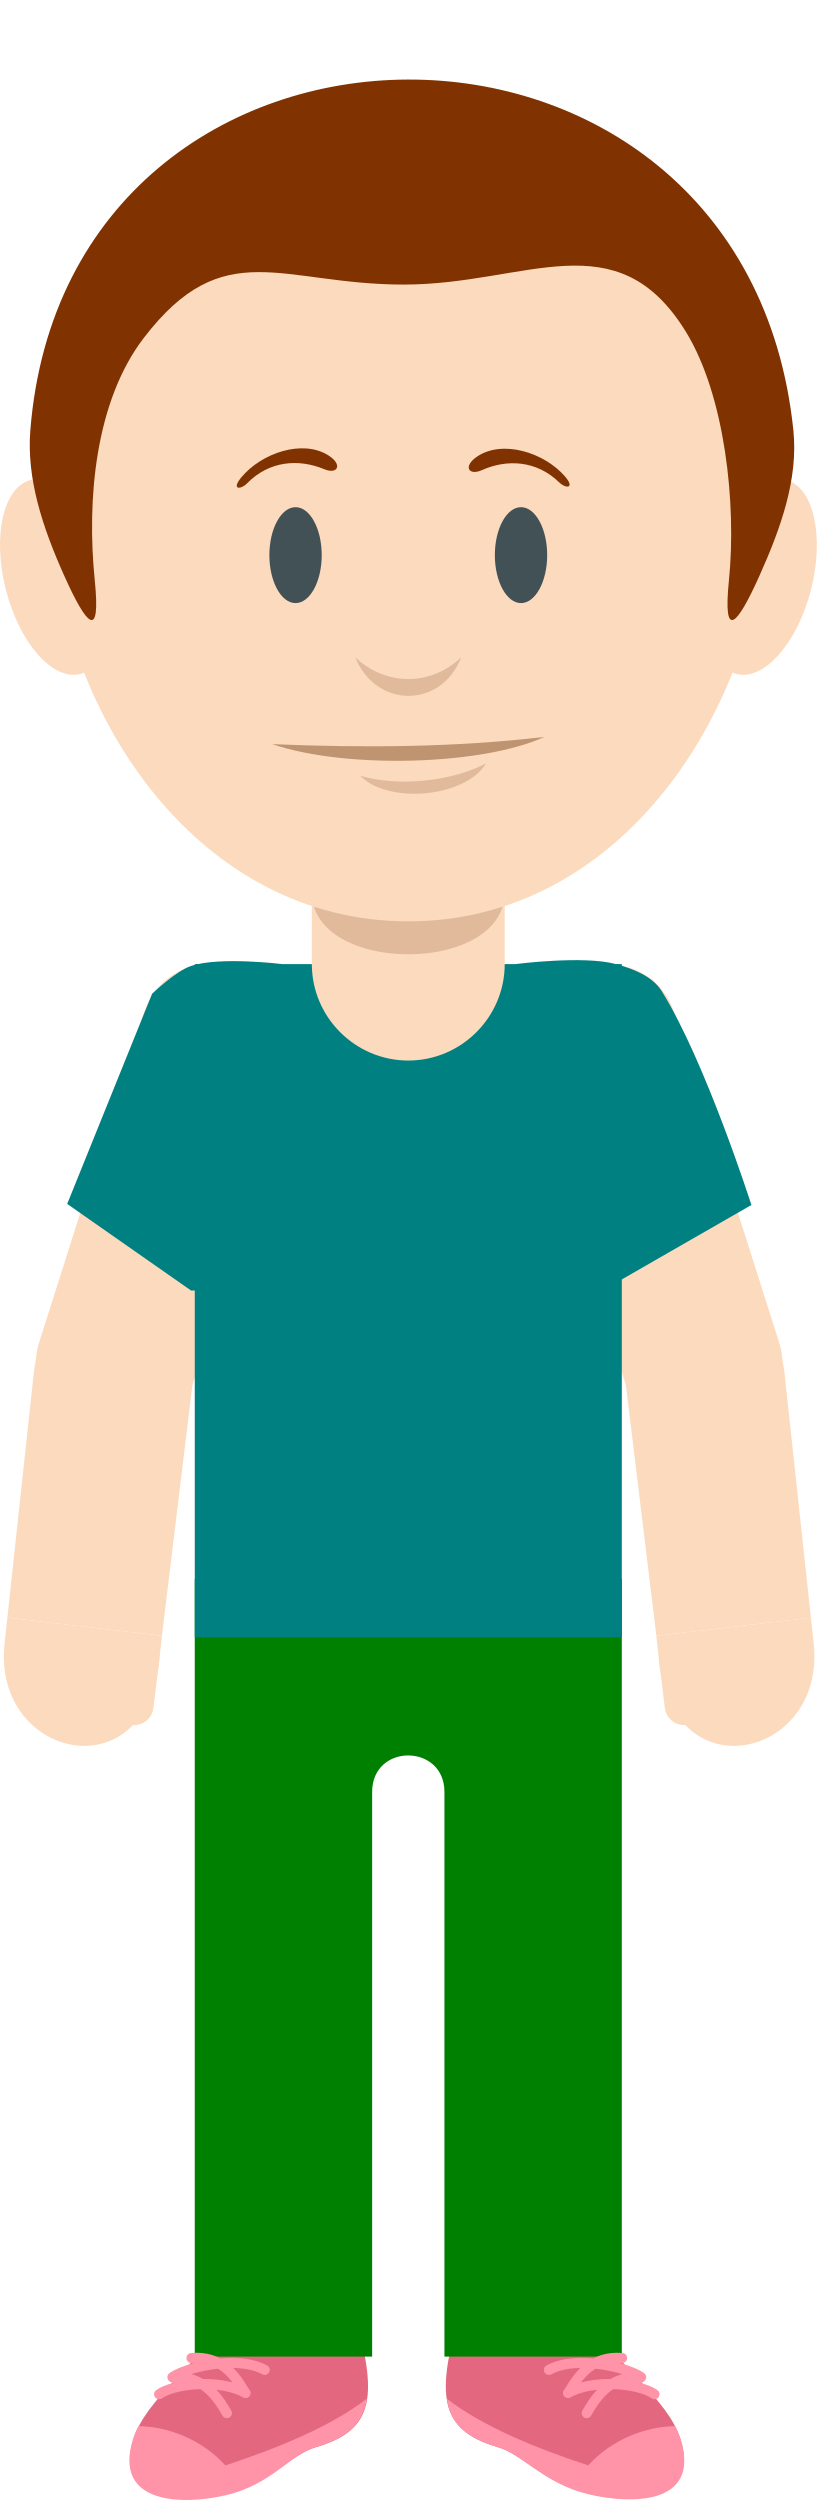
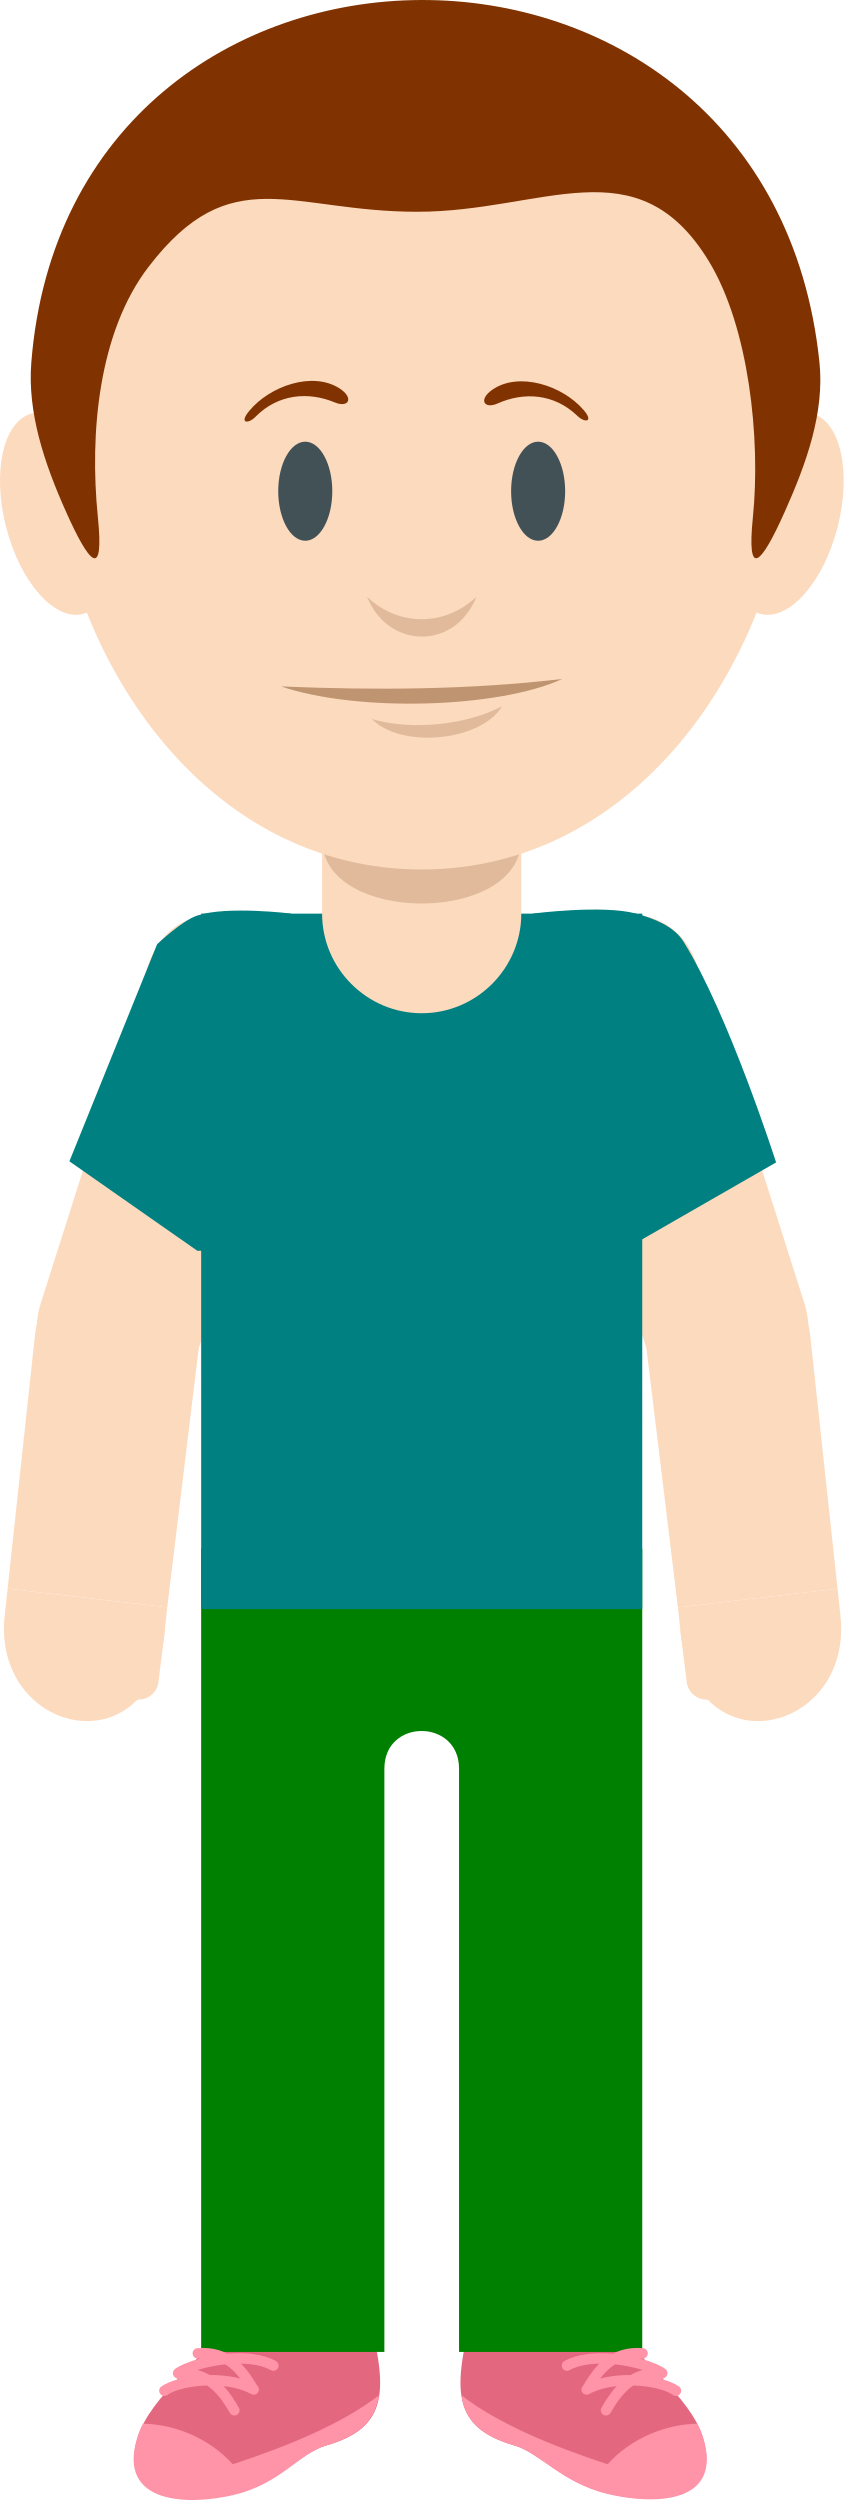
- <svg xmlns="http://www.w3.org/2000/svg" width="31.385mm" height="96.054mm" viewBox="0 0 111.207 340.35" id="svg10614" version="1.1">
+ <svg xmlns="http://www.w3.org/2000/svg" width="13.84mm" height="41.01mm" viewBox="0 0 49.04 145.312" id="svg10614" version="1.1">
  <defs id="defs10616" />
-   <g id="layer1" transform="translate(-538.6823,-239.3303)">
-     <g id="g324" transform="matrix(1.25,0,0,-1.25,594.2667,254.2671)">
-       <path d="M 0,0 C -59.267,0 -44.986,-78.557 0,-78.557 44.987,-78.557 59.266,0 0,0" style="fill:#aa7764;fill-opacity:1;fill-rule:evenodd;stroke:none" id="path326" />
-     </g>
-     <g id="g328" transform="matrix(1.25,0,0,-1.25,570.6203,553.7288)">
-       <path d="m 0,0 c -4.135,-6.159 -9.645,-9.702 -11.021,-14.145 -2.222,-7.175 5.778,-7.182 10.484,-5.832 4.409,1.266 6.832,4.226 9.38,4.961 6.572,1.896 6.74,5.785 4.082,15.016 C 10.266,9.231 3.328,5.763 0,0" style="fill:#e3687f;fill-opacity:1;fill-rule:evenodd;stroke:none" id="path330" />
-     </g>
-     <g id="g332" transform="matrix(1.25,0,0,-1.25,617.5463,553.7288)">
-       <path d="m 0,0 c 4.135,-6.159 9.643,-9.702 11.019,-14.145 2.265,-7.311 -6.168,-7.089 -10.747,-5.735 -4.337,1.283 -6.588,4.135 -9.115,4.864 -6.572,1.896 -6.742,5.785 -4.083,15.016 2.659,9.231 9.598,5.763 12.926,0" style="fill:#e3687f;fill-opacity:1;fill-rule:evenodd;stroke:none" id="path334" />
-     </g>
-     <g id="g336" transform="matrix(1.25,0,0,-1.25,565.1962,454.2948)" style="fill:#008000">
-       <path d="m 0,0 46.511,0 0,-84.693 -19.318,0 0,61.504 c 0,5.277 -7.873,5.31 -7.873,0 l 0,-61.504 -19.32,0 L 0,0 Z" style="fill:#008000;fill-opacity:1;fill-rule:evenodd;stroke:none" id="path338" />
-     </g>
-     <g id="g340" transform="matrix(1.25,0,0,-1.25,578.8045,384.0308)">
-       <path d="m 0,0 -11.314,-35.615 c -1.441,-4.536 -6.333,-7.069 -10.869,-5.627 -4.538,1.44 -7.07,6.331 -5.629,10.868 L -16.498,5.24 C -13.211,15.587 3.117,9.812 0,0" style="fill:#fcdabe;fill-opacity:1;fill-rule:evenodd;stroke:none" id="path342" />
-     </g>
-     <g id="g344" transform="matrix(1.25,0,0,-1.25,558.059,462.6076)">
-       <path d="M 0,0 0,0 C 1.149,-0.141 1.972,-1.197 1.831,-2.346 L 1.204,-7.413 C 1.063,-8.561 0.007,-9.385 -1.14,-9.243 l -0.002,0 c -1.147,0.142 -1.971,1.197 -1.828,2.346 l 0.624,5.067 C -2.204,-0.682 -1.149,0.142 0,0" style="fill:#fcdabe;fill-opacity:1;fill-rule:evenodd;stroke:none" id="path346" />
-     </g>
-     <g id="g348" transform="matrix(1.25,0,0,-1.25,560.3471,465.5398)">
-       <path d="M 0,0 0.304,2.812 -16.53,4.785 -16.834,1.974 C -18.191,-10.448 -1.551,-14.37 0,0" style="fill:#fcdabe;fill-opacity:1;fill-rule:evenodd;stroke:none" id="path350" />
-     </g>
-     <g id="g352" transform="matrix(1.25,0,0,-1.25,560.7273,462.0249)">
-       <path d="m 0,0 3.262,26.848 c 0.573,4.724 -2.943,9.023 -7.676,9.533 -4.733,0.511 -9.024,-2.944 -9.534,-7.675 L -16.834,1.973 0,0 Z" style="fill:#fcdabe;fill-opacity:1;fill-rule:evenodd;stroke:none" id="path354" />
-     </g>
-     <g id="g356" transform="matrix(1.25,0,0,-1.25,609.9595,384.0308)">
-       <path d="m 0,0 11.312,-35.615 c 1.443,-4.536 6.333,-7.069 10.871,-5.627 4.536,1.44 7.068,6.331 5.627,10.868 L 16.496,5.24 C 13.209,15.587 -3.117,9.812 0,0" style="fill:#fcdabe;fill-opacity:1;fill-rule:evenodd;stroke:none" id="path358" />
-     </g>
-     <g id="g360" transform="matrix(1.25,0,0,-1.25,630.7027,462.6076)">
-       <path d="m 0,0 0,0 c -1.149,-0.141 -1.972,-1.197 -1.83,-2.346 l 0.626,-5.067 c 0.141,-1.148 1.197,-1.972 2.346,-1.83 1.148,0.142 1.972,1.197 1.83,2.346 L 2.346,-1.83 C 2.205,-0.682 1.149,0.142 0,0" style="fill:#fcdabe;fill-opacity:1;fill-rule:evenodd;stroke:none" id="path362" />
-     </g>
-     <g id="g364" transform="matrix(1.25,0,0,-1.25,628.4146,465.5398)">
-       <path d="M 0,0 -0.302,2.812 16.53,4.785 16.834,1.973 C 18.191,-10.448 1.553,-14.37 0,0" style="fill:#fcdabe;fill-opacity:1;fill-rule:evenodd;stroke:none" id="path366" />
-     </g>
-     <g id="g368" transform="matrix(1.25,0,0,-1.25,628.0367,462.0249)">
-       <path d="m 0,0 -3.262,26.848 c -0.574,4.724 2.942,9.023 7.674,9.533 4.735,0.511 9.024,-2.944 9.536,-7.676 L 16.833,1.973 0,0 Z" style="fill:#fcdabe;fill-opacity:1;fill-rule:evenodd;stroke:none" id="path370" />
-     </g>
-     <path d="m 565.199,370.584 58.136,0 0,91.664 -58.136,0 0,-91.664 z" style="fill:#008080;fill-opacity:1;fill-rule:evenodd;stroke:none" id="path372" />
-     <g id="g374" transform="matrix(1.25,0,0,-1.25,594.2667,327.3739)">
-       <path d="m 0,0 0,0 c 5.776,0 10.502,-4.727 10.502,-10.504 l 0,-24.064 c 0,-5.777 -4.726,-10.503 -10.502,-10.503 -5.778,0 -10.504,4.726 -10.504,10.503 l 0,24.064 C -10.504,-4.727 -5.778,0 0,0" style="fill:#fcdabe;fill-opacity:1;fill-rule:evenodd;stroke:none" id="path376" />
-     </g>
-     <g id="g378" transform="matrix(1.25,0,0,-1.25,607.3941,360.7948)">
-       <path d="M 0,0 0,0 C 0,-9.021 -21.005,-9.021 -21.005,0 -21.005,9.021 0,9.021 0,0" style="fill:#e0ba9b;fill-opacity:1;fill-rule:evenodd;stroke:none" id="path380" />
-     </g>
-     <g id="g382" transform="matrix(1.25,0,0,-1.25,594.2667,257.3917)">
-       <path d="M 0,0 C -59.183,0 -44.924,-85.899 0,-85.899 44.922,-85.899 59.182,0 0,0" style="fill:#fcdabe;fill-opacity:1;fill-rule:evenodd;stroke:none" id="path384" />
-     </g>
-     <g id="g386" transform="matrix(1.25,0,0,-1.25,542.8693,304.6702)">
-       <path d="M 0,0 C 2.99,0.763 6.621,-3.349 8.111,-9.185 9.6,-15.02 8.387,-20.369 5.397,-21.132 c -2.988,-0.764 -6.621,3.348 -8.11,9.183 C -4.203,-6.113 -2.988,-0.763 0,0" style="fill:#fcdabe;fill-opacity:1;fill-rule:evenodd;stroke:none" id="path388" />
-     </g>
-     <g id="g390" transform="matrix(1.25,0,0,-1.25,645.7022,304.6702)">
-       <path d="m 0,0 c -2.99,0.763 -6.621,-3.349 -8.111,-9.185 -1.489,-5.835 -0.276,-11.184 2.714,-11.947 2.988,-0.764 6.621,3.348 8.11,9.183 C 4.203,-6.113 2.988,-0.763 0,0" style="fill:#fcdabe;fill-opacity:1;fill-rule:evenodd;stroke:none" id="path392" />
-     </g>
-     <g id="g394" transform="matrix(1.25,0,0,-1.25,609.6128,321.4353)">
-       <path d="M 0,0 C 1.571,0 2.85,2.347 2.85,5.223 2.85,8.1 1.571,10.447 0,10.447 -1.569,10.447 -2.85,8.1 -2.85,5.223 -2.85,2.347 -1.569,0 0,0" style="fill:#425156;fill-opacity:1;fill-rule:evenodd;stroke:none" id="path396" />
-     </g>
-     <g id="g398" transform="matrix(1.25,0,0,-1.25,578.9186,321.4353)">
-       <path d="M 0,0 C 1.569,0 2.85,2.347 2.85,5.223 2.85,8.1 1.569,10.447 0,10.447 -1.569,10.447 -2.851,8.1 -2.851,5.223 -2.851,2.347 -1.569,0 0,0" style="fill:#425156;fill-opacity:1;fill-rule:evenodd;stroke:none" id="path400" />
-     </g>
-     <g id="g402" transform="matrix(1.25,0,0,-1.25,601.4735,328.82)">
-       <path d="M 0,0 C -2.213,-5.642 -9.319,-5.543 -11.531,0 -8.292,-3.082 -3.416,-3.225 0,0" style="fill:#e0ba9b;fill-opacity:1;fill-rule:evenodd;stroke:none" id="path404" />
-     </g>
-     <path style="fill:#008080;fill-opacity:1;fill-rule:evenodd;stroke:none;stroke-width:1px;stroke-linecap:butt;stroke-linejoin:miter;stroke-opacity:1" d="m 564.694,370.831 c -2.062,0.684 -5.303,3.788 -5.303,3.788 l -11.561,28.611 16.864,11.795 57.326,-0.758 18.958,-10.89 c 0,0 -6.271,-19.581 -12.201,-29.103 -1.28,-2.055 -3.917,-3.058 -6.252,-3.696 -4.385,-1.199 -13.637,0 -13.637,0 0,0 -0.084,40.102 -14.425,40.557 -14.703,0.466 -17.394,-40.557 -17.394,-40.557 0,0 -8.459,-1.047 -12.374,0.253 z" id="path4266" />
-     <g id="g416" transform="matrix(1.238432,0.1696657,0.1696656,-1.238432,612.7937,339.6525)">
-       <path d="M 0,0 C -6.197,-3.956 -20.866,-6.429 -29.263,-4.805 -19.289,-3.86 -9.471,-2.451 0,0" style="fill:#bf9470;fill-opacity:1;fill-rule:evenodd;stroke:none" id="path418" />
-     </g>
-     <g id="g420" transform="matrix(1.25,0,0,-1.25,604.8486,343.2546)">
-       <path d="M 0,0 C -2.213,-3.72 -10.666,-4.495 -13.712,-1.345 -9.602,-2.566 -3.792,-2.003 0,0" style="fill:#e0ba9b;fill-opacity:1;fill-rule:evenodd;stroke:none" id="path422" />
-     </g>
-     <g id="g424" transform="matrix(1.32049,0,0,-1.347085,551.5813,318.3116)" style="fill:#803300;fill-opacity:1">
-       <path d="m 0,0 c 0.65,-6.285 -0.879,-4.506 -3.135,0.422 -2.256,4.928 -3.903,9.845 -3.507,14.711 3.806,46.989 73.672,47.566 78.67,0 C 72.537,10.277 70.777,5.35 68.52,0.422 66.264,-4.506 64.736,-6.284 65.385,0 c 0.788,7.629 -0.388,18.609 -4.423,25.072 -7.143,11.436 -16.464,4.799 -29.1,4.799 -12.637,0 -18.56,5.157 -26.811,-5.398 C 0.05,18.075 -0.841,8.146 0,0" style="fill:#803300;fill-opacity:1;fill-rule:evenodd;stroke:none" id="path426" />
-     </g>
-     <g id="g432" transform="matrix(1.186606,0.3930226,0.3930226,-1.186606,603.6163,301.5002)" style="fill:#803300;fill-opacity:1">
-       <path d="M 0,0 C 2.042,2.667 6.814,2.735 9.772,0.973 11.253,0.09 10.332,-0.3 9.369,0.164 6.261,1.663 3.165,0.779 0.966,-1.228 -0.2,-2.293 -1.133,-1.482 0,0" style="fill:#803300;fill-opacity:1;fill-rule:evenodd;stroke:none" id="path434" />
-     </g>
-     <g id="g436" transform="matrix(1.17656,-0.4221442,-0.4221442,-1.17656,583.4306,301.3518)" style="fill:#803300;fill-opacity:1">
-       <path d="M 0,0 C -2.042,2.667 -6.814,2.735 -9.772,0.973 -11.253,0.09 -10.332,-0.3 -9.369,0.164 -6.261,1.663 -3.165,0.779 -0.966,-1.228 0.2,-2.293 1.133,-1.482 0,0" style="fill:#803300;fill-opacity:1;fill-rule:evenodd;stroke:none" id="path438" />
-     </g>
-     <g id="g440" transform="matrix(1.25,0,0,-1.25,557.5243,569.6251)">
-       <path d="m 0,0 c -0.242,-0.468 -0.442,-0.943 -0.592,-1.428 -2.23,-7.199 5.57,-7.191 10.23,-6.069 4.879,1.173 6.955,4.426 9.633,5.198 3.526,1.017 5.208,2.608 5.599,5.287 C 21.131,0.08 15.473,-2.305 9.473,-4.277 6.921,-1.451 3.232,-0.045 0,0" style="fill:#ff94a8;fill-opacity:1;fill-rule:evenodd;stroke:none" id="path442" />
-     </g>
-     <g id="g444" transform="matrix(1.25,0,0,-1.25,560.752,565.8317)">
-       <path d="m 0,0 c -0.243,-0.179 -0.587,-0.126 -0.766,0.118 -0.179,0.244 -0.125,0.588 0.118,0.767 0.43,0.314 1.099,0.594 1.908,0.805 L 1.247,1.689 C 1.088,1.675 0.938,1.73 0.828,1.831 0.773,1.866 0.721,1.913 0.678,1.97 0.499,2.214 0.553,2.558 0.796,2.737 1.331,3.128 2.319,3.539 3.511,3.856 3.425,3.853 3.337,3.846 3.248,3.838 2.947,3.811 2.68,4.033 2.654,4.334 2.627,4.635 2.849,4.902 3.149,4.929 4.01,5.008 4.763,4.921 5.425,4.719 l 0,-1.582 C 4.611,3.014 3.84,2.834 3.181,2.629 3.65,2.504 4.078,2.322 4.468,2.098 4.785,2.101 5.107,2.094 5.425,2.074 l 0,-2.239 C 5.198,0.111 4.946,0.377 4.667,0.616 4.509,0.752 4.341,0.88 4.164,0.997 2.357,0.939 0.721,0.528 0,0 M 5.425,4.719 C 5.749,4.621 6.05,4.495 6.333,4.348 L 6.415,4.355 C 8.215,4.499 10.074,4.326 11.436,3.574 11.701,3.428 11.797,3.095 11.652,2.829 11.506,2.564 11.173,2.467 10.908,2.613 10.053,3.083 8.931,3.283 7.75,3.301 8.496,2.568 9.029,1.714 9.448,0.997 9.646,0.831 9.705,0.544 9.578,0.31 9.432,0.045 9.099,-0.053 8.832,0.093 7.998,0.554 6.977,0.818 5.919,0.933 6.624,0.184 7.132,-0.658 7.531,-1.344 7.684,-1.606 7.594,-1.941 7.331,-2.093 7.07,-2.246 6.733,-2.156 6.581,-1.894 6.277,-1.369 5.903,-0.743 5.425,-0.165 l 0,2.239 C 6.189,2.027 6.953,1.914 7.673,1.72 7.379,2.11 7.045,2.489 6.653,2.816 6.479,2.962 6.291,3.099 6.091,3.222 5.867,3.198 5.645,3.169 5.425,3.137 l 0,1.582 z" style="fill:#ff94a8;fill-opacity:1;fill-rule:nonzero;stroke:none" id="path446" />
-     </g>
-     <g id="g448" transform="matrix(1.25,0,0,-1.25,630.6043,569.6251)">
-       <path d="m 0,0 c 0.241,-0.468 0.442,-0.943 0.592,-1.428 2.23,-7.199 -5.397,-7.105 -10.058,-5.984 -4.879,1.174 -7.127,4.341 -9.804,5.113 -3.525,1.017 -5.209,2.608 -5.6,5.287 3.739,-2.908 9.397,-5.293 15.397,-7.265 C -6.921,-1.451 -3.232,-0.045 0,0" style="fill:#ff94a8;fill-opacity:1;fill-rule:evenodd;stroke:none" id="path450" />
-     </g>
-     <g id="g452" transform="matrix(1.25,0,0,-1.25,620.5928,559.9323)">
-       <path d="m 0,0 c -0.322,-0.098 -0.623,-0.225 -0.905,-0.371 l -0.083,0.007 c -1.8,0.143 -3.657,-0.03 -5.021,-0.781 -0.265,-0.146 -0.361,-0.48 -0.216,-0.745 0.147,-0.265 0.479,-0.363 0.746,-0.217 0.854,0.471 1.975,0.67 3.156,0.689 -0.746,-0.734 -1.279,-1.587 -1.698,-2.305 -0.198,-0.165 -0.257,-0.452 -0.129,-0.687 0.145,-0.265 0.48,-0.362 0.745,-0.216 0.834,0.46 1.855,0.724 2.913,0.84 -0.705,-0.749 -1.213,-1.592 -1.612,-2.277 -0.151,-0.262 -0.063,-0.598 0.2,-0.75 0.261,-0.152 0.598,-0.063 0.75,0.199 0.304,0.526 0.678,1.15 1.154,1.729 l 0,2.239 c -0.762,-0.046 -1.526,-0.16 -2.244,-0.353 0.292,0.389 0.628,0.769 1.018,1.096 0.176,0.146 0.362,0.283 0.562,0.405 C -0.44,-1.522 -0.218,-1.551 0,-1.583 L 0,0 Z m 5.427,-4.719 c 0.244,-0.179 0.587,-0.127 0.766,0.118 0.179,0.244 0.125,0.587 -0.118,0.766 -0.429,0.314 -1.099,0.594 -1.908,0.806 L 4.18,-3.03 c 0.159,-0.015 0.31,0.041 0.419,0.141 0.057,0.036 0.107,0.082 0.15,0.14 0.179,0.244 0.125,0.587 -0.118,0.766 -0.533,0.391 -1.523,0.803 -2.715,1.12 0.086,-0.004 0.174,-0.01 0.263,-0.018 0.301,-0.027 0.568,0.195 0.596,0.495 C 2.802,-0.084 2.58,0.182 2.278,0.209 1.417,0.289 0.664,0.201 0,0 L 0,-1.583 C 0.816,-1.705 1.587,-1.885 2.247,-2.091 1.777,-2.215 1.349,-2.398 0.959,-2.621 0.642,-2.619 0.32,-2.626 0,-2.646 l 0,-2.239 c 0.229,0.276 0.481,0.542 0.76,0.782 0.158,0.135 0.326,0.263 0.503,0.38 1.808,-0.057 3.443,-0.469 4.164,-0.996" style="fill:#ff94a8;fill-opacity:1;fill-rule:nonzero;stroke:none" id="path454" />
+   <g id="layer1" transform="translate(-538.6823,-434.3674)">
+     <g id="g4602" transform="matrix(0.4409833,0,0,0.4409833,301.1324,324.0507)" style="stroke-width:2.268">
+       <g transform="matrix(1.25,0,0,-1.25,594.2667,254.2671)" id="g324" style="stroke-width:2.268">
+         <path id="path326" style="fill:#aa7764;fill-opacity:1;fill-rule:evenodd;stroke:none;stroke-width:2.268" d="M 0,0 C -59.267,0 -44.986,-78.557 0,-78.557 44.987,-78.557 59.266,0 0,0" />
+       </g>
+       <g transform="matrix(1.25,0,0,-1.25,570.6203,553.7288)" id="g328" style="stroke-width:2.268">
+         <path id="path330" style="fill:#e3687f;fill-opacity:1;fill-rule:evenodd;stroke:none;stroke-width:2.268" d="m 0,0 c -4.135,-6.159 -9.645,-9.702 -11.021,-14.145 -2.222,-7.175 5.778,-7.182 10.484,-5.832 4.409,1.266 6.832,4.226 9.38,4.961 6.572,1.896 6.74,5.785 4.082,15.016 C 10.266,9.231 3.328,5.763 0,0" />
+       </g>
+       <g transform="matrix(1.25,0,0,-1.25,617.5463,553.7288)" id="g332" style="stroke-width:2.268">
+         <path id="path334" style="fill:#e3687f;fill-opacity:1;fill-rule:evenodd;stroke:none;stroke-width:2.268" d="m 0,0 c 4.135,-6.159 9.643,-9.702 11.019,-14.145 2.265,-7.311 -6.168,-7.089 -10.747,-5.735 -4.337,1.283 -6.588,4.135 -9.115,4.864 -6.572,1.896 -6.742,5.785 -4.083,15.016 2.659,9.231 9.598,5.763 12.926,0" />
+       </g>
+       <g style="fill:#008000;stroke-width:2.268" transform="matrix(1.25,0,0,-1.25,565.1962,454.2948)" id="g336">
+         <path id="path338" style="fill:#008000;fill-opacity:1;fill-rule:evenodd;stroke:none;stroke-width:2.268" d="M 0,0 H 46.511 V -84.693 H 27.193 v 61.504 c 0,5.277 -7.873,5.31 -7.873,0 V -84.693 H 0 Z" />
+       </g>
+       <g transform="matrix(1.25,0,0,-1.25,578.8045,384.0308)" id="g340" style="stroke-width:2.268">
+         <path id="path342" style="fill:#fcdabe;fill-opacity:1;fill-rule:evenodd;stroke:none;stroke-width:2.268" d="m 0,0 -11.314,-35.615 c -1.441,-4.536 -6.333,-7.069 -10.869,-5.627 -4.538,1.44 -7.07,6.331 -5.629,10.868 L -16.498,5.24 C -13.211,15.587 3.117,9.812 0,0" />
+       </g>
+       <g transform="matrix(1.25,0,0,-1.25,558.059,462.6076)" id="g344" style="stroke-width:2.268">
+         <path id="path346" style="fill:#fcdabe;fill-opacity:1;fill-rule:evenodd;stroke:none;stroke-width:2.268" d="M 0,0 V 0 C 1.149,-0.141 1.972,-1.197 1.831,-2.346 L 1.204,-7.413 C 1.063,-8.561 0.007,-9.385 -1.14,-9.243 h -0.002 c -1.147,0.142 -1.971,1.197 -1.828,2.346 l 0.624,5.067 C -2.204,-0.682 -1.149,0.142 0,0" />
+       </g>
+       <g transform="matrix(1.25,0,0,-1.25,560.3471,465.5398)" id="g348" style="stroke-width:2.268">
+         <path id="path350" style="fill:#fcdabe;fill-opacity:1;fill-rule:evenodd;stroke:none;stroke-width:2.268" d="M 0,0 0.304,2.812 -16.53,4.785 -16.834,1.974 C -18.191,-10.448 -1.551,-14.37 0,0" />
+       </g>
+       <g transform="matrix(1.25,0,0,-1.25,560.7273,462.0249)" id="g352" style="stroke-width:2.268">
+         <path id="path354" style="fill:#fcdabe;fill-opacity:1;fill-rule:evenodd;stroke:none;stroke-width:2.268" d="m 0,0 3.262,26.848 c 0.573,4.724 -2.943,9.023 -7.676,9.533 -4.733,0.511 -9.024,-2.944 -9.534,-7.675 L -16.834,1.973 Z" />
+       </g>
+       <g transform="matrix(1.25,0,0,-1.25,609.9595,384.0308)" id="g356" style="stroke-width:2.268">
+         <path id="path358" style="fill:#fcdabe;fill-opacity:1;fill-rule:evenodd;stroke:none;stroke-width:2.268" d="m 0,0 11.312,-35.615 c 1.443,-4.536 6.333,-7.069 10.871,-5.627 4.536,1.44 7.068,6.331 5.627,10.868 L 16.496,5.24 C 13.209,15.587 -3.117,9.812 0,0" />
+       </g>
+       <g transform="matrix(1.25,0,0,-1.25,630.7027,462.6076)" id="g360" style="stroke-width:2.268">
+         <path id="path362" style="fill:#fcdabe;fill-opacity:1;fill-rule:evenodd;stroke:none;stroke-width:2.268" d="m 0,0 v 0 c -1.149,-0.141 -1.972,-1.197 -1.83,-2.346 l 0.626,-5.067 c 0.141,-1.148 1.197,-1.972 2.346,-1.83 1.148,0.142 1.972,1.197 1.83,2.346 L 2.346,-1.83 C 2.205,-0.682 1.149,0.142 0,0" />
+       </g>
+       <g transform="matrix(1.25,0,0,-1.25,628.4146,465.5398)" id="g364" style="stroke-width:2.268">
+         <path id="path366" style="fill:#fcdabe;fill-opacity:1;fill-rule:evenodd;stroke:none;stroke-width:2.268" d="M 0,0 -0.302,2.812 16.53,4.785 16.834,1.973 C 18.191,-10.448 1.553,-14.37 0,0" />
+       </g>
+       <g transform="matrix(1.25,0,0,-1.25,628.0367,462.0249)" id="g368" style="stroke-width:2.268">
+         <path id="path370" style="fill:#fcdabe;fill-opacity:1;fill-rule:evenodd;stroke:none;stroke-width:2.268" d="m 0,0 -3.262,26.848 c -0.574,4.724 2.942,9.023 7.674,9.533 4.735,0.511 9.024,-2.944 9.536,-7.676 L 16.833,1.973 Z" />
+       </g>
+       <path id="path372" style="fill:#008080;fill-opacity:1;fill-rule:evenodd;stroke:none;stroke-width:2.268" d="m 565.199,370.584 h 58.136 v 91.664 h -58.136 z" />
+       <g transform="matrix(1.25,0,0,-1.25,594.2667,327.3739)" id="g374" style="stroke-width:2.268">
+         <path id="path376" style="fill:#fcdabe;fill-opacity:1;fill-rule:evenodd;stroke:none;stroke-width:2.268" d="m 0,0 v 0 c 5.776,0 10.502,-4.727 10.502,-10.504 v -24.064 c 0,-5.777 -4.726,-10.503 -10.502,-10.503 -5.778,0 -10.504,4.726 -10.504,10.503 v 24.064 C -10.504,-4.727 -5.778,0 0,0" />
+       </g>
+       <g transform="matrix(1.25,0,0,-1.25,607.3941,360.7948)" id="g378" style="stroke-width:2.268">
+         <path id="path380" style="fill:#e0ba9b;fill-opacity:1;fill-rule:evenodd;stroke:none;stroke-width:2.268" d="M 0,0 V 0 C 0,-9.021 -21.005,-9.021 -21.005,0 -21.005,9.021 0,9.021 0,0" />
+       </g>
+       <g transform="matrix(1.25,0,0,-1.25,594.2667,257.3917)" id="g382" style="stroke-width:2.268">
+         <path id="path384" style="fill:#fcdabe;fill-opacity:1;fill-rule:evenodd;stroke:none;stroke-width:2.268" d="M 0,0 C -59.183,0 -44.924,-85.899 0,-85.899 44.922,-85.899 59.182,0 0,0" />
+       </g>
+       <g transform="matrix(1.25,0,0,-1.25,542.8693,304.6702)" id="g386" style="stroke-width:2.268">
+         <path id="path388" style="fill:#fcdabe;fill-opacity:1;fill-rule:evenodd;stroke:none;stroke-width:2.268" d="M 0,0 C 2.99,0.763 6.621,-3.349 8.111,-9.185 9.6,-15.02 8.387,-20.369 5.397,-21.132 c -2.988,-0.764 -6.621,3.348 -8.11,9.183 C -4.203,-6.113 -2.988,-0.763 0,0" />
+       </g>
+       <g transform="matrix(1.25,0,0,-1.25,645.7022,304.6702)" id="g390" style="stroke-width:2.268">
+         <path id="path392" style="fill:#fcdabe;fill-opacity:1;fill-rule:evenodd;stroke:none;stroke-width:2.268" d="m 0,0 c -2.99,0.763 -6.621,-3.349 -8.111,-9.185 -1.489,-5.835 -0.276,-11.184 2.714,-11.947 2.988,-0.764 6.621,3.348 8.11,9.183 C 4.203,-6.113 2.988,-0.763 0,0" />
+       </g>
+       <g transform="matrix(1.25,0,0,-1.25,609.6128,321.4353)" id="g394" style="stroke-width:2.268">
+         <path id="path396" style="fill:#425156;fill-opacity:1;fill-rule:evenodd;stroke:none;stroke-width:2.268" d="M 0,0 C 1.571,0 2.85,2.347 2.85,5.223 2.85,8.1 1.571,10.447 0,10.447 -1.569,10.447 -2.85,8.1 -2.85,5.223 -2.85,2.347 -1.569,0 0,0" />
+       </g>
+       <g transform="matrix(1.25,0,0,-1.25,578.9186,321.4353)" id="g398" style="stroke-width:2.268">
+         <path id="path400" style="fill:#425156;fill-opacity:1;fill-rule:evenodd;stroke:none;stroke-width:2.268" d="M 0,0 C 1.569,0 2.85,2.347 2.85,5.223 2.85,8.1 1.569,10.447 0,10.447 -1.569,10.447 -2.851,8.1 -2.851,5.223 -2.851,2.347 -1.569,0 0,0" />
+       </g>
+       <g transform="matrix(1.25,0,0,-1.25,601.4735,328.82)" id="g402" style="stroke-width:2.268">
+         <path id="path404" style="fill:#e0ba9b;fill-opacity:1;fill-rule:evenodd;stroke:none;stroke-width:2.268" d="M 0,0 C -2.213,-5.642 -9.319,-5.543 -11.531,0 -8.292,-3.082 -3.416,-3.225 0,0" />
+       </g>
+       <path id="path4266" d="m 564.694,370.831 c -2.062,0.684 -5.303,3.788 -5.303,3.788 l -11.561,28.611 16.864,11.795 57.326,-0.758 18.958,-10.89 c 0,0 -6.271,-19.581 -12.201,-29.103 -1.28,-2.055 -3.917,-3.058 -6.252,-3.696 -4.385,-1.199 -13.637,0 -13.637,0 0,0 -0.084,40.102 -14.425,40.557 -14.703,0.466 -17.394,-40.557 -17.394,-40.557 0,0 -8.459,-1.047 -12.374,0.253 z" style="fill:#008080;fill-opacity:1;fill-rule:evenodd;stroke:none;stroke-width:2.268px;stroke-linecap:butt;stroke-linejoin:miter;stroke-opacity:1" />
+       <g transform="matrix(1.238432,0.1696657,0.1696656,-1.238432,612.7937,339.6525)" id="g416" style="stroke-width:2.268">
+         <path id="path418" style="fill:#bf9470;fill-opacity:1;fill-rule:evenodd;stroke:none;stroke-width:2.268" d="M 0,0 C -6.197,-3.956 -20.866,-6.429 -29.263,-4.805 -19.289,-3.86 -9.471,-2.451 0,0" />
+       </g>
+       <g transform="matrix(1.25,0,0,-1.25,604.8486,343.2546)" id="g420" style="stroke-width:2.268">
+         <path id="path422" style="fill:#e0ba9b;fill-opacity:1;fill-rule:evenodd;stroke:none;stroke-width:2.268" d="M 0,0 C -2.213,-3.72 -10.666,-4.495 -13.712,-1.345 -9.602,-2.566 -3.792,-2.003 0,0" />
+       </g>
+       <g style="fill:#803300;fill-opacity:1;stroke-width:2.268" transform="matrix(1.32049,0,0,-1.347085,551.5813,318.3116)" id="g424">
+         <path id="path426" style="fill:#803300;fill-opacity:1;fill-rule:evenodd;stroke:none;stroke-width:2.268" d="m 0,0 c 0.65,-6.285 -0.879,-4.506 -3.135,0.422 -2.256,4.928 -3.903,9.845 -3.507,14.711 3.806,46.989 73.672,47.566 78.67,0 C 72.537,10.277 70.777,5.35 68.52,0.422 66.264,-4.506 64.736,-6.284 65.385,0 c 0.788,7.629 -0.388,18.609 -4.423,25.072 -7.143,11.436 -16.464,4.799 -29.1,4.799 -12.637,0 -18.56,5.157 -26.811,-5.398 C 0.05,18.075 -0.841,8.146 0,0" />
+       </g>
+       <g style="fill:#803300;fill-opacity:1;stroke-width:2.268" transform="matrix(1.186606,0.3930226,0.3930226,-1.186606,603.6163,301.5002)" id="g432">
+         <path id="path434" style="fill:#803300;fill-opacity:1;fill-rule:evenodd;stroke:none;stroke-width:2.268" d="M 0,0 C 2.042,2.667 6.814,2.735 9.772,0.973 11.253,0.09 10.332,-0.3 9.369,0.164 6.261,1.663 3.165,0.779 0.966,-1.228 -0.2,-2.293 -1.133,-1.482 0,0" />
+       </g>
+       <g style="fill:#803300;fill-opacity:1;stroke-width:2.268" transform="matrix(1.17656,-0.4221442,-0.4221442,-1.17656,583.4306,301.3518)" id="g436">
+         <path id="path438" style="fill:#803300;fill-opacity:1;fill-rule:evenodd;stroke:none;stroke-width:2.268" d="M 0,0 C -2.042,2.667 -6.814,2.735 -9.772,0.973 -11.253,0.09 -10.332,-0.3 -9.369,0.164 -6.261,1.663 -3.165,0.779 -0.966,-1.228 0.2,-2.293 1.133,-1.482 0,0" />
+       </g>
+       <g transform="matrix(1.25,0,0,-1.25,557.5243,569.6251)" id="g440" style="stroke-width:2.268">
+         <path id="path442" style="fill:#ff94a8;fill-opacity:1;fill-rule:evenodd;stroke:none;stroke-width:2.268" d="m 0,0 c -0.242,-0.468 -0.442,-0.943 -0.592,-1.428 -2.23,-7.199 5.57,-7.191 10.23,-6.069 4.879,1.173 6.955,4.426 9.633,5.198 3.526,1.017 5.208,2.608 5.599,5.287 C 21.131,0.08 15.473,-2.305 9.473,-4.277 6.921,-1.451 3.232,-0.045 0,0" />
+       </g>
+       <g transform="matrix(1.25,0,0,-1.25,560.752,565.8317)" id="g444" style="stroke-width:2.268">
+         <path id="path446" style="fill:#ff94a8;fill-opacity:1;fill-rule:nonzero;stroke:none;stroke-width:2.268" d="m 0,0 c -0.243,-0.179 -0.587,-0.126 -0.766,0.118 -0.179,0.244 -0.125,0.588 0.118,0.767 0.43,0.314 1.099,0.594 1.908,0.805 L 1.247,1.689 C 1.088,1.675 0.938,1.73 0.828,1.831 0.773,1.866 0.721,1.913 0.678,1.97 0.499,2.214 0.553,2.558 0.796,2.737 1.331,3.128 2.319,3.539 3.511,3.856 3.425,3.853 3.337,3.846 3.248,3.838 2.947,3.811 2.68,4.033 2.654,4.334 2.627,4.635 2.849,4.902 3.149,4.929 4.01,5.008 4.763,4.921 5.425,4.719 V 3.137 C 4.611,3.014 3.84,2.834 3.181,2.629 3.65,2.504 4.078,2.322 4.468,2.098 4.785,2.101 5.107,2.094 5.425,2.074 V -0.165 C 5.198,0.111 4.946,0.377 4.667,0.616 4.509,0.752 4.341,0.88 4.164,0.997 2.357,0.939 0.721,0.528 0,0 M 5.425,4.719 C 5.749,4.621 6.05,4.495 6.333,4.348 L 6.415,4.355 C 8.215,4.499 10.074,4.326 11.436,3.574 11.701,3.428 11.797,3.095 11.652,2.829 11.506,2.564 11.173,2.467 10.908,2.613 10.053,3.083 8.931,3.283 7.75,3.301 8.496,2.568 9.029,1.714 9.448,0.997 9.646,0.831 9.705,0.544 9.578,0.31 9.432,0.045 9.099,-0.053 8.832,0.093 7.998,0.554 6.977,0.818 5.919,0.933 6.624,0.184 7.132,-0.658 7.531,-1.344 7.684,-1.606 7.594,-1.941 7.331,-2.093 7.07,-2.246 6.733,-2.156 6.581,-1.894 6.277,-1.369 5.903,-0.743 5.425,-0.165 V 2.074 C 6.189,2.027 6.953,1.914 7.673,1.72 7.379,2.11 7.045,2.489 6.653,2.816 6.479,2.962 6.291,3.099 6.091,3.222 5.867,3.198 5.645,3.169 5.425,3.137 Z" />
+       </g>
+       <g transform="matrix(1.25,0,0,-1.25,630.6043,569.6251)" id="g448" style="stroke-width:2.268">
+         <path id="path450" style="fill:#ff94a8;fill-opacity:1;fill-rule:evenodd;stroke:none;stroke-width:2.268" d="m 0,0 c 0.241,-0.468 0.442,-0.943 0.592,-1.428 2.23,-7.199 -5.397,-7.105 -10.058,-5.984 -4.879,1.174 -7.127,4.341 -9.804,5.113 -3.525,1.017 -5.209,2.608 -5.6,5.287 3.739,-2.908 9.397,-5.293 15.397,-7.265 C -6.921,-1.451 -3.232,-0.045 0,0" />
+       </g>
+       <g transform="matrix(1.25,0,0,-1.25,620.5928,559.9323)" id="g452" style="stroke-width:2.268">
+         <path id="path454" style="fill:#ff94a8;fill-opacity:1;fill-rule:nonzero;stroke:none;stroke-width:2.268" d="m 0,0 c -0.322,-0.098 -0.623,-0.225 -0.905,-0.371 l -0.083,0.007 c -1.8,0.143 -3.657,-0.03 -5.021,-0.781 -0.265,-0.146 -0.361,-0.48 -0.216,-0.745 0.147,-0.265 0.479,-0.363 0.746,-0.217 0.854,0.471 1.975,0.67 3.156,0.689 -0.746,-0.734 -1.279,-1.587 -1.698,-2.305 -0.198,-0.165 -0.257,-0.452 -0.129,-0.687 0.145,-0.265 0.48,-0.362 0.745,-0.216 0.834,0.46 1.855,0.724 2.913,0.84 -0.705,-0.749 -1.213,-1.592 -1.612,-2.277 -0.151,-0.262 -0.063,-0.598 0.2,-0.75 0.261,-0.152 0.598,-0.063 0.75,0.199 0.304,0.526 0.678,1.15 1.154,1.729 v 2.239 c -0.762,-0.046 -1.526,-0.16 -2.244,-0.353 0.292,0.389 0.628,0.769 1.018,1.096 0.176,0.146 0.362,0.283 0.562,0.405 C -0.44,-1.522 -0.218,-1.551 0,-1.583 Z m 5.427,-4.719 c 0.244,-0.179 0.587,-0.127 0.766,0.118 0.179,0.244 0.125,0.587 -0.118,0.766 -0.429,0.314 -1.099,0.594 -1.908,0.806 L 4.18,-3.03 c 0.159,-0.015 0.31,0.041 0.419,0.141 0.057,0.036 0.107,0.082 0.15,0.14 0.179,0.244 0.125,0.587 -0.118,0.766 -0.533,0.391 -1.523,0.803 -2.715,1.12 0.086,-0.004 0.174,-0.01 0.263,-0.018 0.301,-0.027 0.568,0.195 0.596,0.495 C 2.802,-0.084 2.58,0.182 2.278,0.209 1.417,0.289 0.664,0.201 0,0 V -1.583 C 0.816,-1.705 1.587,-1.885 2.247,-2.091 1.777,-2.215 1.349,-2.398 0.959,-2.621 0.642,-2.619 0.32,-2.626 0,-2.646 v -2.239 c 0.229,0.276 0.481,0.542 0.76,0.782 0.158,0.135 0.326,0.263 0.503,0.38 1.808,-0.057 3.443,-0.469 4.164,-0.996" />
+       </g>
    </g>
  </g>
</svg>
